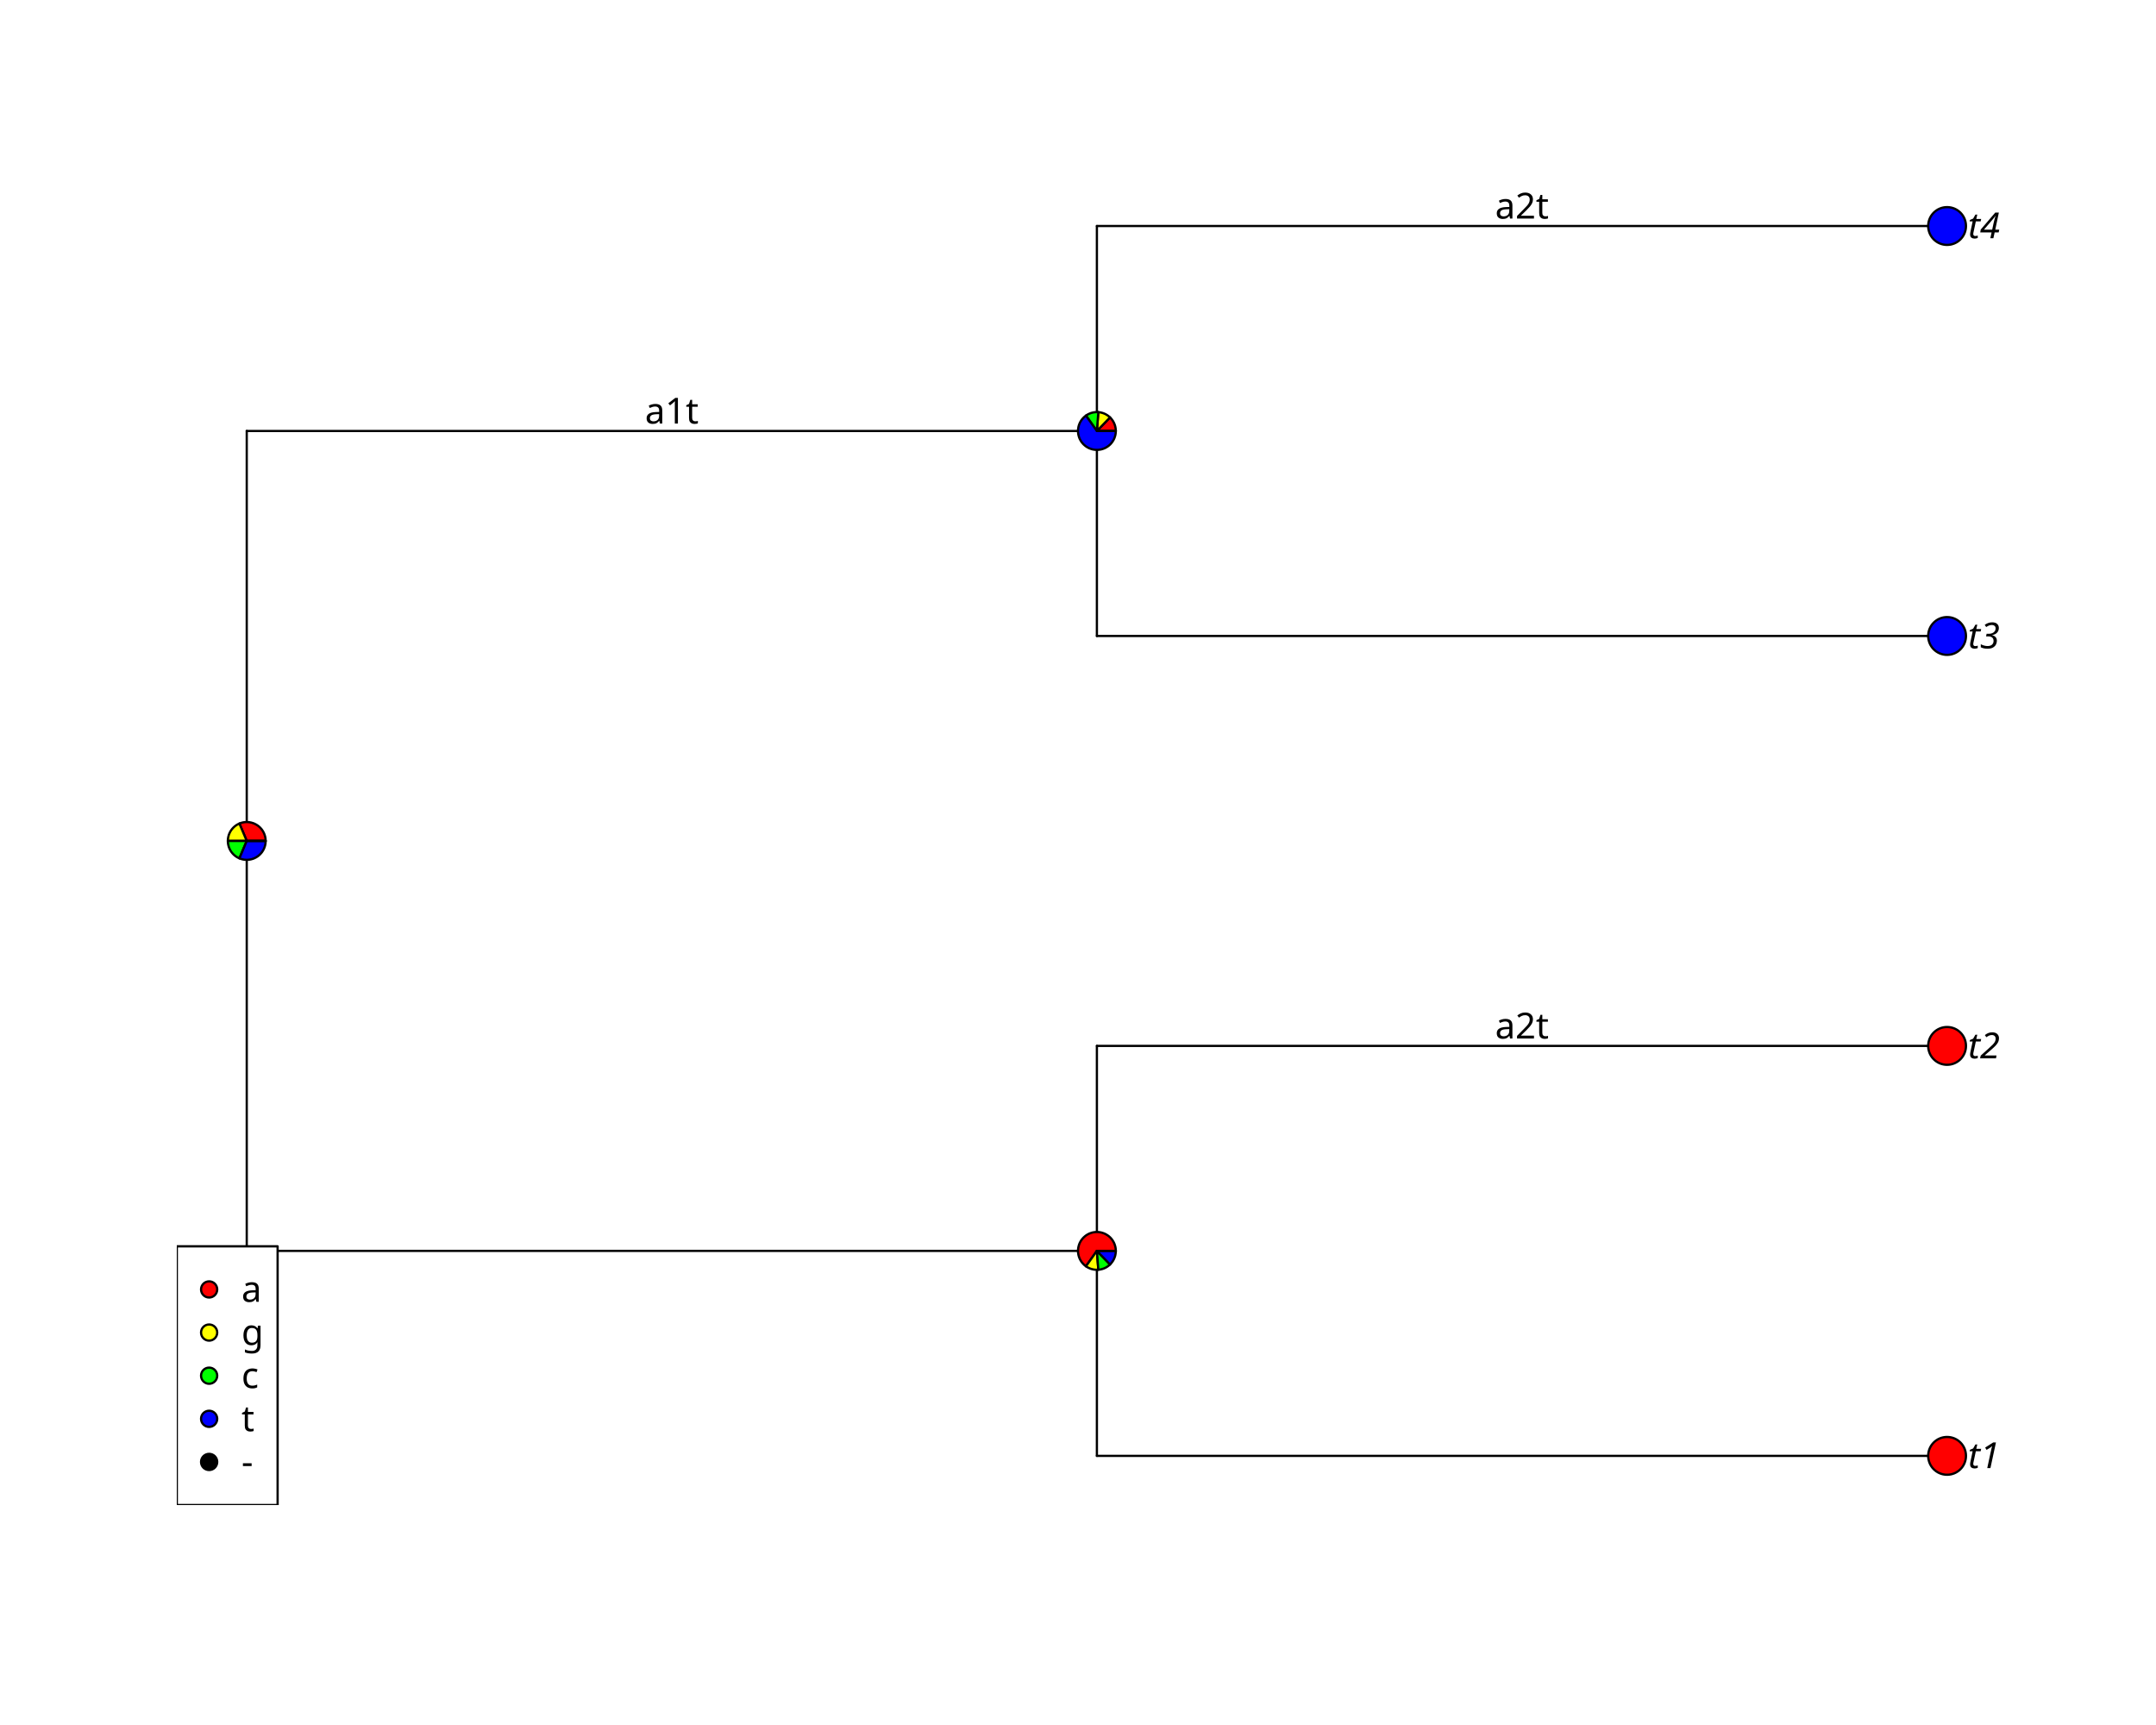
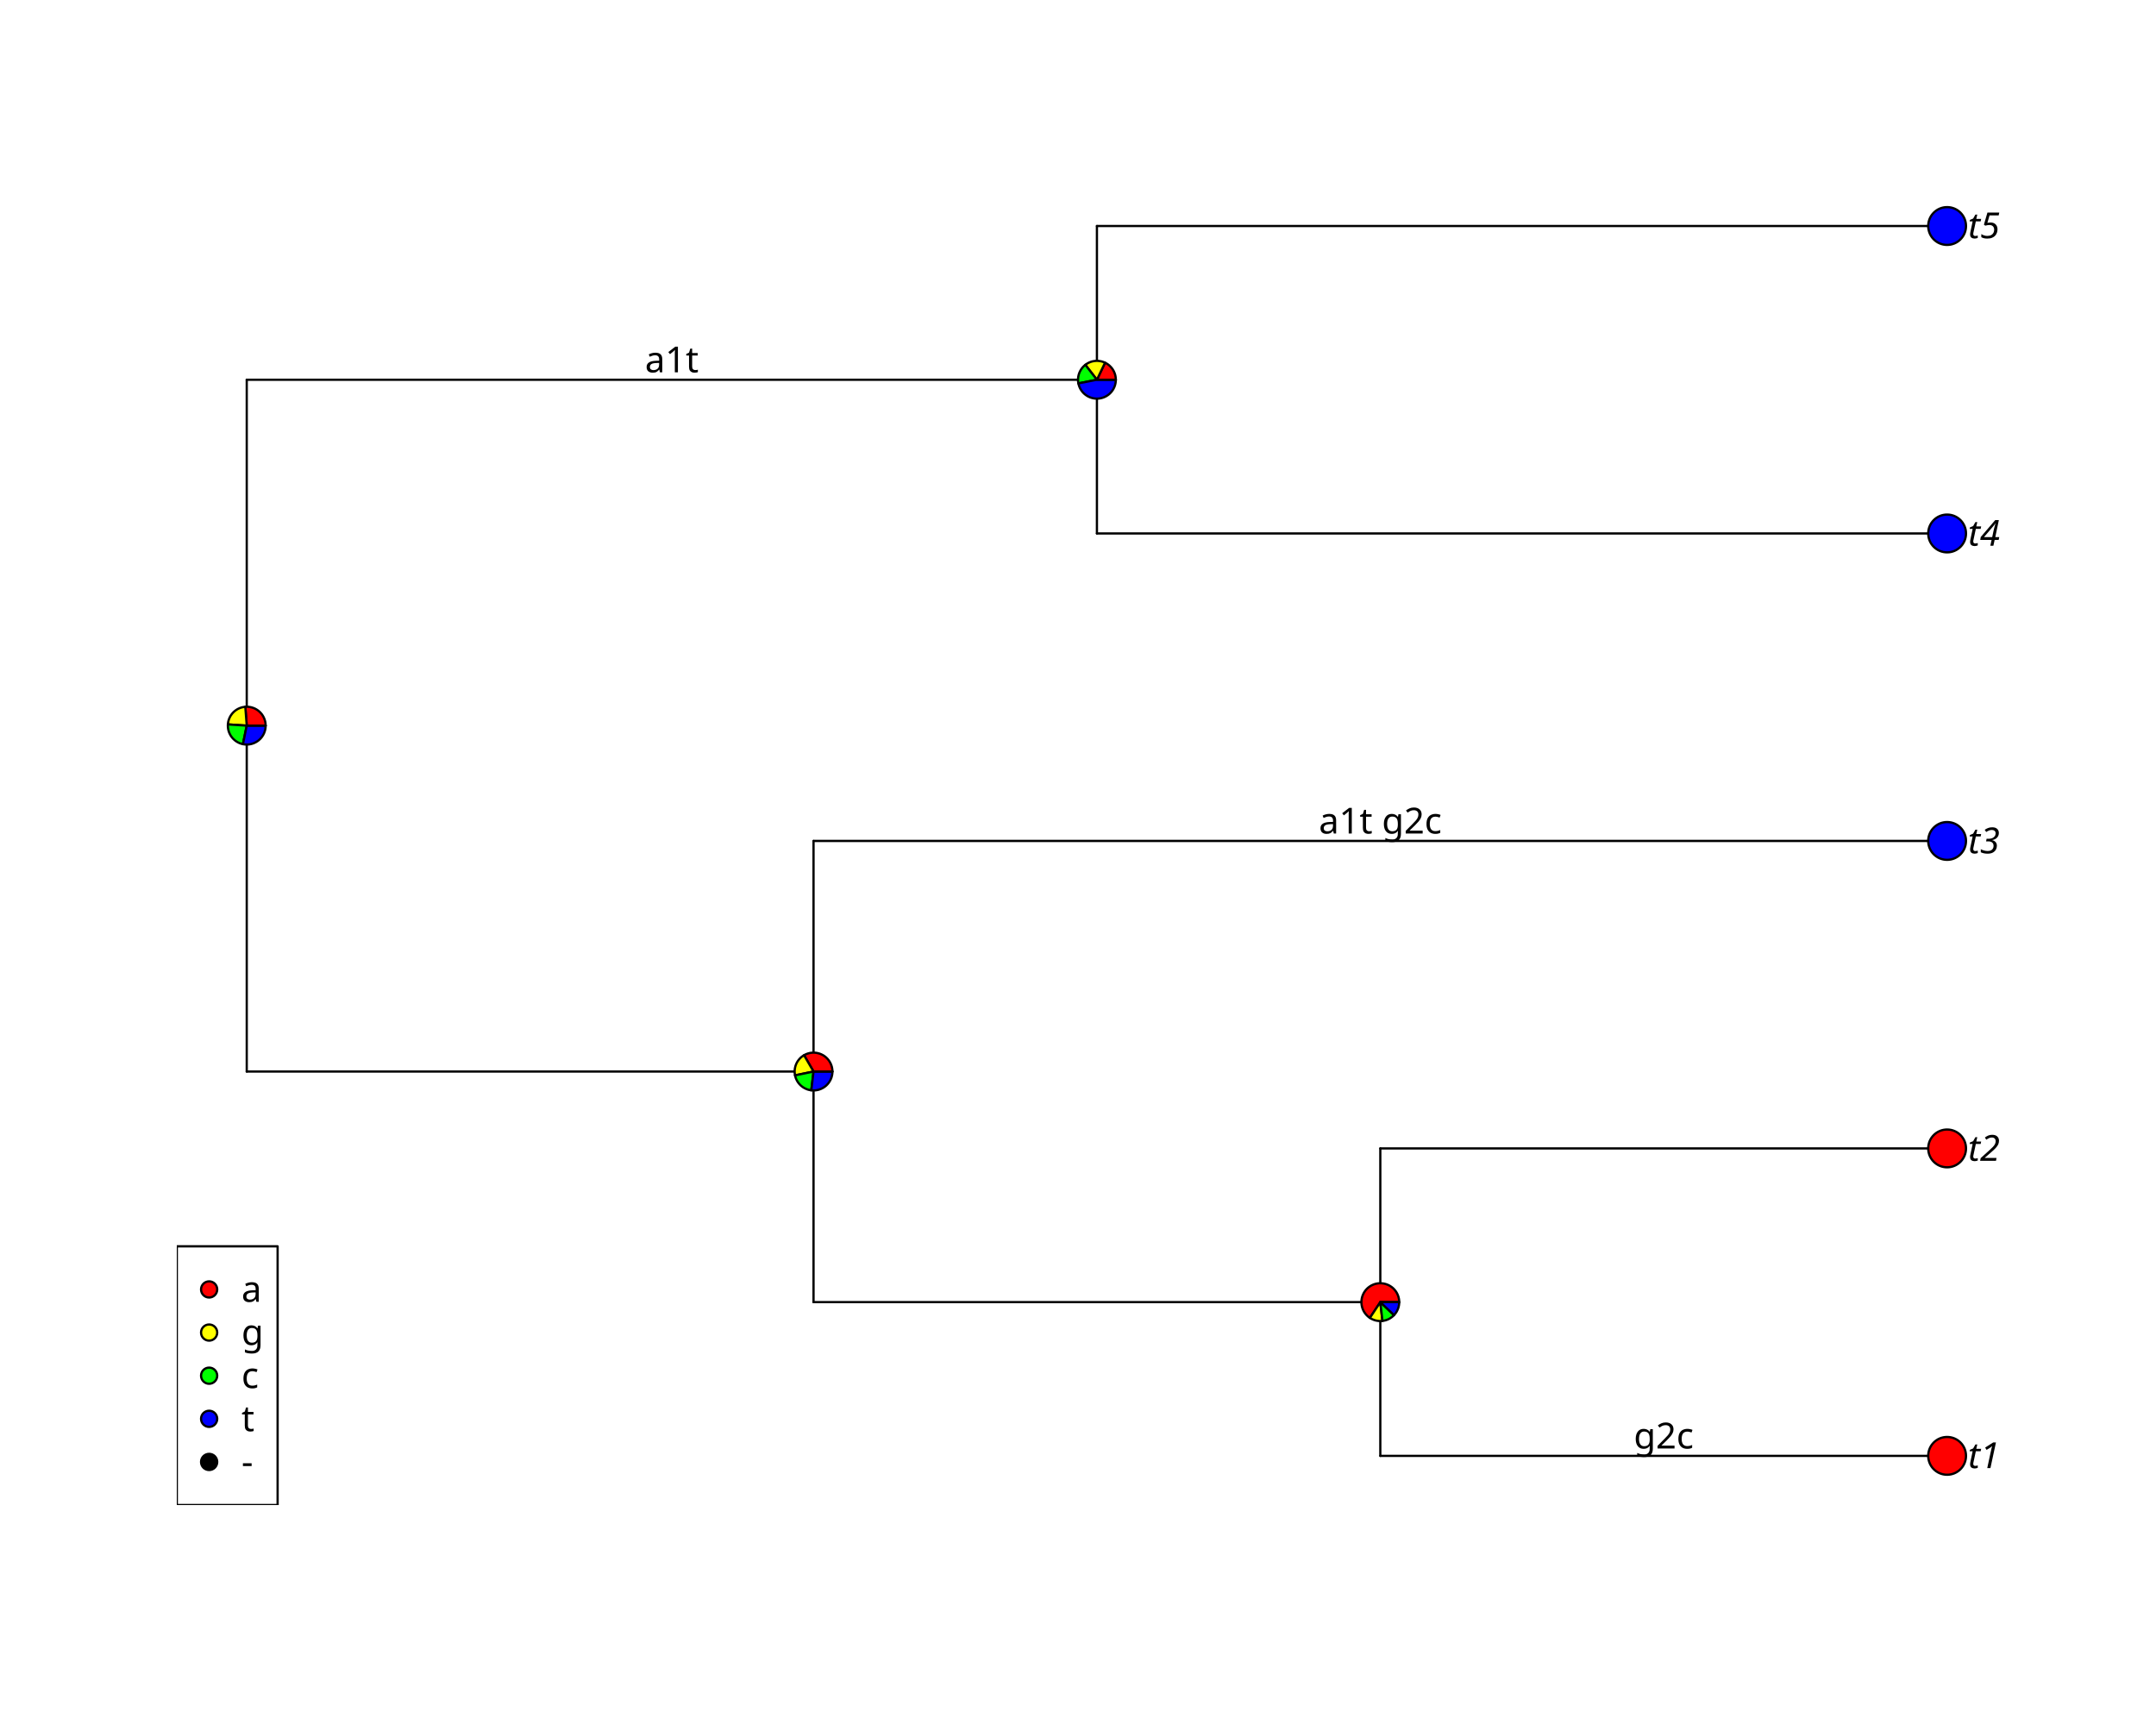
<svg xmlns="http://www.w3.org/2000/svg" class="svglite" data-engine-version="2.0" width="720.00pt" height="576.00pt" viewBox="0 0 720.00 576.00">
  <defs>
    <style type="text/css">
    .svglite line, .svglite polyline, .svglite polygon, .svglite path, .svglite rect, .svglite circle {
      fill: none;
      stroke: #000000;
      stroke-linecap: round;
      stroke-linejoin: round;
      stroke-miterlimit: 10.00;
    }
  </style>
  </defs>
  <rect width="100%" height="100%" style="stroke: none; fill: #FFFFFF;" />
  <defs>
    <clipPath id="cpMC4wMHw3MjAuMDB8MC4wMHw1NzYuMDA=">
      <rect x="0.00" y="0.00" width="720.00" height="576.00" />
    </clipPath>
  </defs>
  <g clip-path="url(#cpMC4wMHw3MjAuMDB8MC4wMHw1NzYuMDA=)">
</g>
  <defs>
    <clipPath id="cpNTkuMDR8Njg5Ljc2fDU5LjA0fDUwMi41Ng==">
      <rect x="59.04" y="59.04" width="630.72" height="443.52" />
    </clipPath>
  </defs>
  <g clip-path="url(#cpNTkuMDR8Njg5Ljc2fDU5LjA0fDUwMi41Ng==)">
-     <line x1="82.40" y1="417.69" x2="366.31" y2="417.69" style="stroke-width: 0.75;" />
-     <line x1="366.31" y1="486.13" x2="650.23" y2="486.13" style="stroke-width: 0.75;" />
-     <line x1="366.31" y1="349.24" x2="650.23" y2="349.24" style="stroke-width: 0.75;" />
-     <line x1="82.40" y1="143.91" x2="366.31" y2="143.91" style="stroke-width: 0.75;" />
-     <line x1="366.31" y1="212.36" x2="650.23" y2="212.36" style="stroke-width: 0.75;" />
-     <line x1="366.31" y1="75.47" x2="650.23" y2="75.47" style="stroke-width: 0.75;" />
-     <line x1="82.40" y1="417.69" x2="82.40" y2="143.91" style="stroke-width: 0.75;" />
-     <line x1="366.31" y1="486.13" x2="366.31" y2="349.24" style="stroke-width: 0.75;" />
-     <line x1="366.31" y1="212.36" x2="366.31" y2="75.47" style="stroke-width: 0.75;" />
+     <line x1="82.40" y1="357.80" x2="271.68" y2="357.80" style="stroke-width: 0.75;" />
+     <line x1="271.68" y1="434.80" x2="460.96" y2="434.80" style="stroke-width: 0.75;" />
+     <line x1="460.96" y1="486.13" x2="650.24" y2="486.13" style="stroke-width: 0.75;" />
+     <line x1="460.96" y1="383.47" x2="650.24" y2="383.47" style="stroke-width: 0.75;" />
+     <line x1="271.68" y1="280.80" x2="650.24" y2="280.80" style="stroke-width: 0.75;" />
+     <line x1="82.40" y1="126.80" x2="366.32" y2="126.80" style="stroke-width: 0.75;" />
+     <line x1="366.32" y1="178.13" x2="650.24" y2="178.13" style="stroke-width: 0.75;" />
+     <line x1="366.32" y1="75.47" x2="650.24" y2="75.47" style="stroke-width: 0.75;" />
+     <line x1="82.40" y1="357.80" x2="82.40" y2="126.80" style="stroke-width: 0.75;" />
+     <line x1="271.68" y1="434.80" x2="271.68" y2="280.80" style="stroke-width: 0.75;" />
+     <line x1="460.96" y1="486.13" x2="460.96" y2="383.47" style="stroke-width: 0.75;" />
+     <line x1="366.32" y1="178.13" x2="366.32" y2="75.47" style="stroke-width: 0.75;" />
    <text x="657.24" y="490.22" style="font-size: 12.00px; font-style: italic; font-family: sans;" textLength="10.01px" lengthAdjust="spacingAndGlyphs">t1</text>
-     <text x="657.24" y="353.39" style="font-size: 12.00px; font-style: italic; font-family: sans;" textLength="10.01px" lengthAdjust="spacingAndGlyphs">t2</text>
-     <text x="657.24" y="216.49" style="font-size: 12.00px; font-style: italic; font-family: sans;" textLength="10.01px" lengthAdjust="spacingAndGlyphs">t3</text>
-     <text x="657.24" y="79.55" style="font-size: 12.00px; font-style: italic; font-family: sans;" textLength="10.01px" lengthAdjust="spacingAndGlyphs">t4</text>
-     <circle cx="650.23" cy="486.13" r="6.31" style="stroke-width: 0.75; fill: #FF0000;" />
-     <circle cx="650.23" cy="349.24" r="6.31" style="stroke-width: 0.75; fill: #FF0000;" />
-     <circle cx="650.23" cy="212.36" r="6.31" style="stroke-width: 0.75; fill: #0000FF;" />
-     <circle cx="650.23" cy="75.47" r="6.31" style="stroke-width: 0.75; fill: #0000FF;" />
-     <polygon points="88.71,280.80 88.70,280.60 88.69,280.39 88.68,280.19 88.65,279.99 88.63,279.79 88.59,279.59 88.55,279.39 88.50,279.19 88.44,278.99 88.38,278.80 88.31,278.61 88.24,278.42 88.16,278.23 88.07,278.05 87.98,277.86 87.88,277.68 87.78,277.51 87.67,277.34 87.56,277.17 87.44,277.00 87.31,276.84 87.18,276.69 87.05,276.54 86.91,276.39 86.76,276.24 86.61,276.11 86.46,275.97 86.30,275.84 86.14,275.72 85.97,275.60 85.80,275.49 85.63,275.38 85.45,275.28 85.27,275.19 85.09,275.10 84.91,275.01 84.72,274.93 84.53,274.86 84.33,274.80 84.14,274.74 83.94,274.68 83.74,274.64 83.54,274.60 83.34,274.56 83.14,274.54 82.94,274.52 82.74,274.50 82.53,274.49 82.33,274.49 82.13,274.50 81.92,274.51 81.72,274.53 81.52,274.55 81.32,274.59 81.12,274.62 80.92,274.67 80.72,274.72 80.53,274.78 80.33,274.84 80.14,274.91 79.95,274.99 82.40,280.80 " style="stroke-width: 0.75; fill: #FF0000;" />
-     <polygon points="79.95,274.99 79.76,275.07 79.58,275.16 79.40,275.25 79.22,275.35 79.04,275.46 78.87,275.57 78.70,275.69 78.54,275.81 78.38,275.94 78.22,276.08 78.07,276.21 77.92,276.36 77.78,276.51 77.64,276.66 77.51,276.82 77.38,276.98 77.26,277.14 77.15,277.31 77.03,277.48 76.93,277.66 76.83,277.84 76.74,278.02 76.65,278.21 76.57,278.40 76.49,278.59 76.42,278.78 76.36,278.98 76.31,279.18 76.26,279.37 76.21,279.58 76.18,279.78 76.15,279.98 76.12,280.18 76.11,280.39 76.10,280.59 76.09,280.80 82.40,280.80 " style="stroke-width: 0.75; fill: #FFFF00;" />
-     <polygon points="76.09,280.80 76.10,281.01 76.11,281.21 76.12,281.42 76.15,281.62 76.18,281.82 76.21,282.02 76.26,282.23 76.31,282.42 76.36,282.62 76.42,282.82 76.49,283.01 76.57,283.20 76.65,283.39 76.74,283.58 76.83,283.76 76.93,283.94 77.03,284.12 77.15,284.29 77.26,284.46 77.38,284.62 77.51,284.78 77.64,284.94 77.78,285.09 77.92,285.24 78.07,285.39 78.22,285.52 78.38,285.66 78.54,285.79 78.70,285.91 78.87,286.03 79.04,286.14 79.22,286.25 79.40,286.35 79.58,286.44 79.76,286.53 79.95,286.61 82.40,280.80 " style="stroke-width: 0.75; fill: #00FF00;" />
-     <polygon points="79.95,286.61 80.14,286.69 80.33,286.76 80.53,286.82 80.72,286.88 80.92,286.93 81.12,286.98 81.32,287.01 81.52,287.05 81.72,287.07 81.92,287.09 82.13,287.10 82.33,287.11 82.53,287.11 82.74,287.10 82.94,287.08 83.14,287.06 83.34,287.04 83.54,287.00 83.74,286.96 83.94,286.92 84.14,286.86 84.33,286.80 84.53,286.74 84.72,286.67 84.91,286.59 85.09,286.50 85.27,286.41 85.45,286.32 85.63,286.22 85.80,286.11 85.97,286.00 86.14,285.88 86.30,285.76 86.46,285.63 86.61,285.49 86.76,285.36 86.91,285.21 87.05,285.06 87.18,284.91 87.31,284.76 87.44,284.60 87.56,284.43 87.67,284.26 87.78,284.09 87.88,283.92 87.98,283.74 88.07,283.55 88.16,283.37 88.24,283.18 88.31,282.99 88.38,282.80 88.44,282.61 88.50,282.41 88.55,282.21 88.59,282.01 88.63,281.81 88.65,281.61 88.68,281.41 88.69,281.21 88.70,281.00 88.71,280.80 82.40,280.80 " style="stroke-width: 0.75; fill: #0000FF;" />
-     <polygon points="88.71,280.80 88.71,280.80 82.40,280.80 " style="stroke-width: 0.75; fill: #000000;" />
-     <polygon points="372.62,417.69 372.62,417.49 372.61,417.29 372.59,417.09 372.57,416.89 372.54,416.69 372.51,416.49 372.46,416.30 372.42,416.10 372.36,415.91 372.30,415.72 372.24,415.53 372.17,415.34 372.09,415.16 372.01,414.98 371.92,414.80 371.82,414.62 371.72,414.45 371.62,414.28 371.51,414.11 371.39,413.95 371.27,413.79 371.14,413.63 371.01,413.48 370.88,413.33 370.74,413.19 370.59,413.05 370.44,412.92 370.29,412.79 370.13,412.67 369.97,412.55 369.80,412.44 369.64,412.33 369.46,412.23 369.29,412.13 369.11,412.04 368.93,411.95 368.75,411.87 368.56,411.80 368.37,411.73 368.18,411.67 367.99,411.61 367.80,411.56 367.60,411.51 367.40,411.48 367.21,411.45 367.01,411.42 366.81,411.40 366.61,411.39 366.41,411.38 366.21,411.38 366.01,411.39 365.81,411.40 365.61,411.42 365.41,411.45 365.21,411.48 365.02,411.52 364.82,411.56 364.63,411.61 364.44,411.67 364.25,411.73 364.06,411.80 363.87,411.87 363.69,411.95 363.51,412.04 363.33,412.13 363.15,412.23 362.98,412.33 362.81,412.44 362.65,412.55 362.49,412.67 362.33,412.80 362.18,412.93 362.03,413.06 361.88,413.20 361.74,413.34 361.61,413.49 361.48,413.64 361.35,413.80 361.23,413.95 361.11,414.12 361.00,414.28 360.90,414.45 360.80,414.63 360.70,414.81 360.61,414.98 360.53,415.17 360.45,415.35 360.38,415.54 360.32,415.73 360.26,415.92 360.21,416.11 360.16,416.31 360.12,416.50 360.08,416.70 360.06,416.90 360.03,417.10 360.02,417.30 360.01,417.50 360.01,417.70 360.01,417.90 360.02,418.10 360.03,418.30 360.06,418.50 360.09,418.69 360.12,418.89 360.16,419.09 360.21,419.28 360.26,419.47 360.32,419.67 360.39,419.85 360.46,420.04 360.54,420.23 360.62,420.41 360.71,420.59 360.81,420.76 360.91,420.94 361.01,421.11 361.12,421.27 361.24,421.44 361.36,421.60 361.49,421.75 361.62,421.90 361.76,422.05 361.90,422.19 362.04,422.33 362.19,422.46 362.34,422.59 362.50,422.71 362.66,422.83 366.31,417.69 " style="stroke-width: 0.75; fill: #FF0000;" />
-     <polygon points="362.66,422.83 362.83,422.95 363.01,423.06 363.19,423.17 363.37,423.27 363.56,423.36 363.75,423.45 363.94,423.53 364.13,423.61 364.33,423.68 364.53,423.74 364.73,423.79 364.93,423.84 365.13,423.88 365.34,423.92 365.54,423.95 365.75,423.97 365.96,423.99 366.16,423.99 366.37,424.00 366.58,423.99 366.79,423.98 366.31,417.69 " style="stroke-width: 0.75; fill: #FFFF00;" />
-     <polygon points="366.79,423.98 367.00,423.96 367.20,423.93 367.41,423.90 367.61,423.86 367.81,423.81 368.02,423.76 368.21,423.70 368.41,423.64 368.61,423.56 368.80,423.49 368.99,423.40 369.18,423.31 369.36,423.21 369.54,423.11 369.72,423.00 369.89,422.88 370.06,422.76 370.22,422.64 370.39,422.50 370.54,422.37 370.69,422.23 366.31,417.69 " style="stroke-width: 0.75; fill: #00FF00;" />
-     <polygon points="370.69,422.23 370.84,422.08 370.99,421.92 371.13,421.76 371.26,421.60 371.39,421.43 371.51,421.26 371.63,421.09 371.74,420.91 371.84,420.72 371.94,420.54 372.03,420.35 372.12,420.15 372.20,419.96 372.27,419.76 372.34,419.56 372.40,419.36 372.45,419.15 372.49,418.95 372.53,418.74 372.56,418.53 372.59,418.32 372.61,418.11 372.62,417.90 372.62,417.69 366.31,417.69 " style="stroke-width: 0.75; fill: #0000FF;" />
-     <polygon points="372.62,417.69 372.62,417.69 366.31,417.69 " style="stroke-width: 0.75; fill: #000000;" />
-     <polygon points="372.62,143.91 372.62,143.70 372.61,143.49 372.59,143.28 372.56,143.07 372.53,142.86 372.49,142.65 372.45,142.45 372.40,142.24 372.34,142.04 372.27,141.84 372.20,141.64 372.12,141.45 372.03,141.25 371.94,141.06 371.84,140.88 371.74,140.69 371.63,140.51 371.51,140.34 371.39,140.17 371.26,140.00 371.13,139.84 370.99,139.68 370.84,139.52 370.69,139.37 366.31,143.91 " style="stroke-width: 0.75; fill: #FF0000;" />
-     <polygon points="370.69,139.37 370.54,139.23 370.39,139.10 370.22,138.96 370.06,138.84 369.89,138.72 369.72,138.60 369.54,138.49 369.36,138.39 369.18,138.29 368.99,138.20 368.80,138.11 368.61,138.04 368.41,137.96 368.21,137.90 368.02,137.84 367.81,137.79 367.61,137.74 367.41,137.70 367.20,137.67 367.00,137.64 366.79,137.62 366.31,143.91 " style="stroke-width: 0.75; fill: #FFFF00;" />
-     <polygon points="366.79,137.62 366.58,137.61 366.37,137.60 366.16,137.61 365.96,137.61 365.75,137.63 365.54,137.65 365.34,137.68 365.13,137.72 364.93,137.76 364.73,137.81 364.53,137.86 364.33,137.92 364.13,137.99 363.94,138.07 363.75,138.15 363.56,138.24 363.37,138.33 363.19,138.43 363.01,138.54 362.83,138.65 362.66,138.77 366.31,143.91 " style="stroke-width: 0.75; fill: #00FF00;" />
-     <polygon points="362.66,138.77 362.50,138.89 362.34,139.01 362.19,139.14 362.04,139.27 361.90,139.41 361.76,139.55 361.62,139.70 361.49,139.85 361.36,140.00 361.24,140.16 361.12,140.33 361.01,140.49 360.91,140.66 360.81,140.84 360.71,141.01 360.62,141.19 360.54,141.37 360.46,141.56 360.39,141.75 360.32,141.93 360.26,142.13 360.21,142.32 360.16,142.51 360.12,142.71 360.09,142.91 360.06,143.10 360.03,143.30 360.02,143.50 360.01,143.70 360.01,143.90 360.01,144.10 360.02,144.30 360.03,144.50 360.06,144.70 360.08,144.90 360.12,145.10 360.16,145.29 360.21,145.49 360.26,145.68 360.32,145.87 360.38,146.06 360.45,146.25 360.53,146.43 360.61,146.62 360.70,146.79 360.80,146.97 360.90,147.15 361.00,147.32 361.11,147.48 361.23,147.65 361.35,147.80 361.48,147.96 361.61,148.11 361.74,148.26 361.88,148.40 362.03,148.54 362.18,148.67 362.33,148.80 362.49,148.93 362.65,149.05 362.81,149.16 362.98,149.27 363.15,149.37 363.33,149.47 363.51,149.56 363.69,149.65 363.87,149.73 364.06,149.80 364.25,149.87 364.44,149.93 364.63,149.99 364.82,150.04 365.02,150.08 365.21,150.12 365.41,150.15 365.61,150.18 365.81,150.20 366.01,150.21 366.21,150.22 366.41,150.22 366.61,150.21 366.81,150.20 367.01,150.18 367.21,150.15 367.40,150.12 367.60,150.09 367.80,150.04 367.99,149.99 368.18,149.93 368.37,149.87 368.56,149.80 368.75,149.73 368.93,149.65 369.11,149.56 369.29,149.47 369.46,149.37 369.64,149.27 369.80,149.16 369.97,149.05 370.13,148.93 370.29,148.81 370.44,148.68 370.59,148.55 370.74,148.41 370.88,148.27 371.01,148.12 371.14,147.97 371.27,147.81 371.39,147.65 371.51,147.49 371.62,147.32 371.72,147.15 371.82,146.98 371.92,146.80 372.01,146.62 372.09,146.44 372.17,146.26 372.24,146.07 372.30,145.88 372.36,145.69 372.42,145.50 372.46,145.30 372.51,145.11 372.54,144.91 372.57,144.71 372.59,144.51 372.61,144.31 372.62,144.11 372.62,143.91 366.31,143.91 " style="stroke-width: 0.75; fill: #0000FF;" />
-     <polygon points="372.62,143.91 372.62,143.91 366.31,143.91 " style="stroke-width: 0.75; fill: #000000;" />
+     <text x="657.24" y="387.61" style="font-size: 12.00px; font-style: italic; font-family: sans;" textLength="10.01px" lengthAdjust="spacingAndGlyphs">t2</text>
+     <text x="657.24" y="284.93" style="font-size: 12.00px; font-style: italic; font-family: sans;" textLength="10.01px" lengthAdjust="spacingAndGlyphs">t3</text>
+     <text x="657.24" y="182.22" style="font-size: 12.00px; font-style: italic; font-family: sans;" textLength="10.01px" lengthAdjust="spacingAndGlyphs">t4</text>
+     <text x="657.24" y="79.54" style="font-size: 12.00px; font-style: italic; font-family: sans;" textLength="10.01px" lengthAdjust="spacingAndGlyphs">t5</text>
+     <circle cx="650.24" cy="486.13" r="6.31" style="stroke-width: 0.75; fill: #FF0000;" />
+     <circle cx="650.24" cy="383.47" r="6.31" style="stroke-width: 0.75; fill: #FF0000;" />
+     <circle cx="650.24" cy="280.80" r="6.31" style="stroke-width: 0.75; fill: #0000FF;" />
+     <circle cx="650.24" cy="178.13" r="6.31" style="stroke-width: 0.75; fill: #0000FF;" />
+     <circle cx="650.24" cy="75.47" r="6.31" style="stroke-width: 0.75; fill: #0000FF;" />
+     <polygon points="88.71,242.30 88.70,242.10 88.69,241.89 88.68,241.69 88.65,241.49 88.63,241.29 88.59,241.09 88.55,240.89 88.50,240.69 88.44,240.49 88.38,240.30 88.31,240.11 88.24,239.92 88.16,239.73 88.07,239.54 87.98,239.36 87.88,239.18 87.78,239.01 87.67,238.84 87.56,238.67 87.44,238.50 87.31,238.34 87.18,238.19 87.05,238.03 86.91,237.89 86.76,237.74 86.61,237.60 86.46,237.47 86.30,237.34 86.14,237.22 85.97,237.10 85.80,236.99 85.63,236.88 85.45,236.78 85.27,236.68 85.09,236.59 84.90,236.51 84.71,236.43 84.52,236.36 84.33,236.30 84.14,236.24 83.94,236.18 83.74,236.14 83.54,236.10 83.34,236.06 83.14,236.04 82.94,236.02 82.73,236.00 82.53,235.99 82.33,235.99 82.12,236.00 81.92,236.01 82.40,242.30 " style="stroke-width: 0.75; fill: #FF0000;" />
+     <polygon points="81.92,236.01 81.71,236.03 81.51,236.06 81.31,236.09 81.11,236.13 80.91,236.17 80.71,236.22 80.51,236.28 80.32,236.35 80.13,236.42 79.94,236.49 79.75,236.58 79.56,236.67 79.38,236.76 79.20,236.86 79.03,236.97 78.86,237.08 78.69,237.20 78.53,237.32 78.37,237.45 78.21,237.59 78.06,237.72 77.91,237.87 77.77,238.02 77.63,238.17 77.50,238.33 77.38,238.49 77.26,238.65 77.14,238.82 77.03,238.99 76.92,239.17 76.83,239.35 76.73,239.53 76.65,239.72 76.56,239.91 76.49,240.10 76.42,240.29 76.36,240.49 76.30,240.68 76.25,240.88 76.21,241.08 76.18,241.28 76.15,241.49 76.12,241.69 76.11,241.89 82.40,242.30 " style="stroke-width: 0.75; fill: #FFFF00;" />
+     <polygon points="76.11,241.89 76.10,242.10 76.09,242.30 76.10,242.51 76.11,242.71 76.12,242.92 76.15,243.12 76.18,243.32 76.21,243.53 76.26,243.73 76.31,243.93 76.36,244.12 76.42,244.32 76.49,244.51 76.57,244.70 76.65,244.89 76.74,245.08 76.83,245.26 76.93,245.44 77.03,245.61 77.14,245.79 77.26,245.96 77.38,246.12 77.51,246.28 77.64,246.44 77.78,246.59 77.92,246.74 78.07,246.88 78.22,247.02 78.37,247.15 78.53,247.28 78.70,247.41 78.86,247.52 79.04,247.64 79.21,247.74 79.39,247.84 79.57,247.94 79.76,248.03 79.94,248.11 80.13,248.19 80.33,248.26 80.52,248.32 80.72,248.38 80.92,248.43 81.12,248.48 82.40,242.30 " style="stroke-width: 0.75; fill: #00FF00;" />
+     <polygon points="81.12,248.48 81.32,248.51 81.52,248.55 81.72,248.57 81.92,248.59 82.12,248.60 82.33,248.61 82.53,248.61 82.74,248.60 82.94,248.58 83.14,248.56 83.34,248.54 83.54,248.50 83.74,248.46 83.94,248.42 84.14,248.36 84.33,248.30 84.53,248.24 84.72,248.17 84.90,248.09 85.09,248.00 85.27,247.91 85.45,247.82 85.63,247.72 85.80,247.61 85.97,247.50 86.14,247.38 86.30,247.26 86.46,247.13 86.61,246.99 86.76,246.86 86.91,246.71 87.05,246.57 87.18,246.41 87.31,246.26 87.44,246.10 87.56,245.93 87.67,245.76 87.78,245.59 87.88,245.42 87.98,245.24 88.07,245.05 88.16,244.87 88.24,244.68 88.31,244.49 88.38,244.30 88.44,244.11 88.50,243.91 88.55,243.71 88.59,243.51 88.63,243.31 88.65,243.11 88.68,242.91 88.69,242.71 88.70,242.50 88.71,242.30 82.40,242.30 " style="stroke-width: 0.75; fill: #0000FF;" />
+     <polygon points="88.71,242.30 88.71,242.30 82.40,242.30 " style="stroke-width: 0.75; fill: #000000;" />
+     <polygon points="277.99,357.80 277.98,357.60 277.97,357.39 277.96,357.19 277.93,356.99 277.90,356.79 277.87,356.59 277.83,356.39 277.78,356.19 277.72,355.99 277.66,355.80 277.59,355.61 277.52,355.42 277.44,355.23 277.35,355.05 277.26,354.87 277.16,354.69 277.06,354.51 276.95,354.34 276.84,354.17 276.72,354.01 276.59,353.85 276.46,353.69 276.33,353.54 276.19,353.39 276.04,353.25 275.89,353.11 275.74,352.97 275.58,352.85 275.42,352.72 275.26,352.60 275.09,352.49 274.91,352.38 274.74,352.28 274.56,352.19 274.37,352.10 274.19,352.01 274.00,351.94 273.81,351.86 273.62,351.80 273.42,351.74 273.23,351.69 273.03,351.64 272.83,351.60 272.63,351.56 272.43,351.54 272.22,351.52 272.02,351.50 271.82,351.49 271.61,351.49 271.41,351.50 271.21,351.51 271.01,351.53 270.80,351.55 270.60,351.59 270.40,351.62 270.20,351.67 270.01,351.72 269.81,351.78 269.62,351.84 269.43,351.91 269.24,351.98 269.05,352.07 268.87,352.15 268.69,352.25 268.51,352.35 271.68,357.80 " style="stroke-width: 0.75; fill: #FF0000;" />
+     <polygon points="268.51,352.35 268.33,352.45 268.16,352.57 267.99,352.69 267.82,352.81 267.66,352.94 267.50,353.07 267.35,353.21 267.20,353.36 267.06,353.51 266.92,353.66 266.79,353.82 266.66,353.98 266.54,354.15 266.42,354.32 266.31,354.49 266.20,354.67 266.10,354.85 266.01,355.04 265.92,355.23 265.84,355.42 265.76,355.61 265.70,355.81 265.63,356.00 265.58,356.20 265.53,356.40 265.49,356.61 265.45,356.81 265.42,357.02 265.40,357.22 265.38,357.43 265.37,357.64 265.37,357.84 265.38,358.05 265.39,358.26 265.41,358.46 265.43,358.67 265.46,358.87 265.50,359.08 271.68,357.80 " style="stroke-width: 0.75; fill: #FFFF00;" />
+     <polygon points="265.50,359.08 265.55,359.28 265.60,359.48 265.66,359.68 265.72,359.88 265.79,360.07 265.87,360.26 265.96,360.45 266.05,360.64 266.14,360.82 266.25,361.00 266.35,361.18 266.47,361.35 266.59,361.52 266.71,361.69 266.84,361.85 266.98,362.00 267.12,362.16 267.26,362.30 267.41,362.45 267.57,362.58 267.73,362.72 267.89,362.84 268.06,362.97 268.23,363.08 268.41,363.19 268.59,363.30 268.77,363.39 268.95,363.49 269.14,363.57 269.33,363.65 269.53,363.73 269.72,363.80 269.92,363.86 270.12,363.91 270.32,363.96 270.52,364.00 270.73,364.04 270.93,364.06 271.68,357.80 " style="stroke-width: 0.75; fill: #00FF00;" />
+     <polygon points="270.93,364.06 271.14,364.08 271.34,364.10 271.55,364.11 271.75,364.11 271.96,364.10 272.16,364.09 272.36,364.07 272.57,364.04 272.77,364.01 272.97,363.97 273.17,363.93 273.37,363.88 273.57,363.82 273.76,363.75 273.95,363.68 274.14,363.61 274.33,363.52 274.51,363.43 274.70,363.34 274.87,363.24 275.05,363.13 275.22,363.02 275.39,362.90 275.55,362.78 275.71,362.65 275.87,362.52 276.02,362.38 276.16,362.23 276.31,362.09 276.44,361.93 276.57,361.78 276.70,361.62 276.82,361.45 276.94,361.28 277.05,361.11 277.15,360.93 277.25,360.75 277.35,360.57 277.43,360.39 277.51,360.20 277.59,360.01 277.66,359.81 277.72,359.62 277.77,359.42 277.82,359.22 277.87,359.02 277.90,358.82 277.93,358.62 277.96,358.41 277.97,358.21 277.98,358.00 277.99,357.80 271.68,357.80 " style="stroke-width: 0.75; fill: #0000FF;" />
+     <polygon points="277.99,357.80 277.99,357.80 271.68,357.80 " style="stroke-width: 0.75; fill: #000000;" />
+     <polygon points="467.27,434.80 467.26,434.60 467.25,434.40 467.24,434.20 467.21,434.00 467.19,433.80 467.15,433.61 467.11,433.41 467.06,433.21 467.01,433.02 466.95,432.83 466.88,432.64 466.81,432.45 466.74,432.27 466.65,432.09 466.56,431.91 466.47,431.73 466.37,431.56 466.26,431.39 466.15,431.22 466.04,431.06 465.91,430.90 465.79,430.74 465.66,430.59 465.52,430.45 465.38,430.30 465.24,430.16 465.09,430.03 464.93,429.90 464.78,429.78 464.61,429.66 464.45,429.55 464.28,429.44 464.11,429.34 463.93,429.24 463.76,429.15 463.57,429.06 463.39,428.98 463.20,428.91 463.02,428.84 462.83,428.78 462.63,428.72 462.44,428.67 462.24,428.63 462.05,428.59 461.85,428.56 461.65,428.53 461.45,428.51 461.25,428.50 461.05,428.49 460.85,428.49 460.65,428.50 460.45,428.51 460.25,428.53 460.05,428.56 459.86,428.59 459.66,428.63 459.46,428.67 459.27,428.72 459.08,428.78 458.89,428.84 458.70,428.91 458.51,428.99 458.33,429.07 458.15,429.15 457.97,429.24 457.80,429.34 457.63,429.45 457.46,429.55 457.29,429.67 457.13,429.79 456.97,429.91 456.82,430.04 456.67,430.17 456.53,430.31 456.39,430.45 456.25,430.60 456.12,430.75 455.99,430.91 455.87,431.07 455.76,431.23 455.65,431.40 455.54,431.57 455.44,431.74 455.35,431.92 455.26,432.10 455.18,432.28 455.10,432.47 455.03,432.65 454.96,432.84 454.90,433.03 454.85,433.23 454.80,433.42 454.76,433.62 454.73,433.82 454.70,434.01 454.68,434.21 454.66,434.41 454.65,434.61 454.65,434.81 454.65,435.01 454.66,435.21 454.68,435.41 454.70,435.61 454.73,435.81 454.77,436.01 454.81,436.20 454.86,436.40 454.91,436.59 454.97,436.78 455.04,436.97 455.11,437.16 455.19,437.34 455.27,437.52 455.36,437.70 455.45,437.88 455.55,438.05 455.66,438.22 455.77,438.39 455.89,438.55 456.01,438.71 456.14,438.87 456.27,439.02 456.40,439.16 456.55,439.31 456.69,439.44 456.84,439.58 456.99,439.71 457.15,439.83 457.31,439.95 457.48,440.06 460.96,434.80 " style="stroke-width: 0.75; fill: #FF0000;" />
+     <polygon points="457.48,440.06 457.66,440.17 457.84,440.28 458.02,440.38 458.21,440.48 458.40,440.56 458.59,440.65 458.79,440.72 458.98,440.79 459.18,440.85 459.39,440.91 459.59,440.96 459.80,441.00 460.00,441.03 460.21,441.06 460.42,441.08 460.63,441.10 460.84,441.11 461.05,441.11 461.26,441.10 461.47,441.09 461.67,441.07 460.96,434.80 " style="stroke-width: 0.75; fill: #FFFF00;" />
+     <polygon points="461.67,441.07 461.88,441.04 462.09,441.01 462.29,440.96 462.50,440.92 462.70,440.86 462.90,440.80 463.10,440.73 463.30,440.66 463.49,440.58 463.68,440.49 463.87,440.40 464.05,440.30 464.23,440.19 464.41,440.08 464.58,439.96 464.75,439.84 464.92,439.71 465.08,439.57 465.24,439.44 465.39,439.29 465.53,439.14 460.96,434.80 " style="stroke-width: 0.75; fill: #00FF00;" />
+     <polygon points="465.53,439.14 465.67,438.99 465.81,438.83 465.94,438.67 466.07,438.50 466.19,438.33 466.30,438.16 466.41,437.98 466.51,437.80 466.60,437.61 466.69,437.42 466.78,437.23 466.85,437.04 466.93,436.84 466.99,436.65 467.05,436.45 467.10,436.24 467.14,436.04 467.18,435.84 467.21,435.63 467.23,435.42 467.25,435.22 467.26,435.01 467.27,434.80 460.96,434.80 " style="stroke-width: 0.75; fill: #0000FF;" />
+     <polygon points="467.27,434.80 467.27,434.80 460.96,434.80 " style="stroke-width: 0.75; fill: #000000;" />
+     <polygon points="372.63,126.80 372.62,126.59 372.61,126.38 372.59,126.17 372.57,125.97 372.54,125.76 372.50,125.55 372.46,125.35 372.41,125.15 372.35,124.95 372.28,124.75 372.21,124.55 372.13,124.36 372.05,124.17 371.96,123.98 371.86,123.79 371.76,123.61 371.65,123.43 371.54,123.26 371.42,123.09 371.29,122.92 371.16,122.76 371.02,122.60 370.88,122.45 370.73,122.30 370.58,122.15 370.43,122.01 370.27,121.88 370.10,121.75 369.93,121.63 369.76,121.51 369.58,121.40 369.40,121.30 369.22,121.20 369.03,121.10 366.32,126.80 " style="stroke-width: 0.75; fill: #FF0000;" />
+     <polygon points="369.03,121.10 368.84,121.02 368.65,120.94 368.46,120.87 368.27,120.80 368.07,120.74 367.87,120.69 367.67,120.64 367.47,120.60 367.27,120.57 367.07,120.54 366.87,120.52 366.66,120.50 366.46,120.49 366.25,120.49 366.05,120.50 365.84,120.51 365.64,120.53 365.43,120.56 365.23,120.59 365.03,120.63 364.83,120.67 364.63,120.72 364.44,120.78 364.24,120.84 364.05,120.92 363.86,120.99 363.67,121.08 363.49,121.16 363.30,121.26 363.13,121.36 362.95,121.47 362.78,121.58 362.61,121.70 362.45,121.82 366.32,126.80 " style="stroke-width: 0.75; fill: #FFFF00;" />
+     <polygon points="362.45,121.82 362.29,121.95 362.13,122.08 361.98,122.22 361.84,122.36 361.69,122.51 361.56,122.66 361.42,122.82 361.30,122.98 361.18,123.15 361.06,123.32 360.95,123.49 360.85,123.67 360.75,123.85 360.65,124.03 360.57,124.21 360.49,124.40 360.41,124.59 360.34,124.79 360.28,124.98 360.22,125.18 360.17,125.38 360.13,125.58 360.09,125.78 360.06,125.98 360.04,126.19 360.03,126.39 360.02,126.59 360.01,126.80 360.01,127.00 360.02,127.21 360.04,127.41 360.06,127.62 360.09,127.82 360.13,128.02 366.32,126.80 " style="stroke-width: 0.75; fill: #00FF00;" />
+     <polygon points="360.13,128.02 360.17,128.22 360.22,128.41 360.28,128.61 360.34,128.80 360.40,128.99 360.48,129.18 360.56,129.37 360.64,129.55 360.73,129.73 360.83,129.91 360.93,130.08 361.04,130.25 361.15,130.42 361.27,130.58 361.40,130.74 361.52,130.90 361.66,131.05 361.80,131.20 361.94,131.34 362.09,131.48 362.24,131.61 362.40,131.74 362.56,131.86 362.72,131.98 362.89,132.09 363.06,132.20 363.23,132.30 363.41,132.40 363.59,132.49 363.78,132.57 363.96,132.65 364.15,132.72 364.34,132.79 364.53,132.85 364.73,132.90 364.92,132.95 365.12,132.99 365.32,133.03 365.52,133.06 365.72,133.08 365.92,133.09 366.13,133.10 366.33,133.11 366.53,133.10 366.73,133.09 366.93,133.08 367.13,133.05 367.33,133.03 367.53,132.99 367.73,132.95 367.93,132.90 368.12,132.84 368.31,132.78 368.50,132.72 368.69,132.64 368.88,132.56 369.06,132.48 369.24,132.39 369.42,132.29 369.59,132.19 369.76,132.08 369.93,131.97 370.10,131.85 370.26,131.73 370.41,131.60 370.56,131.47 370.71,131.33 370.85,131.18 370.99,131.04 371.12,130.89 371.25,130.73 371.38,130.57 371.49,130.41 371.61,130.24 371.71,130.07 371.82,129.89 371.91,129.72 372.00,129.53 372.09,129.35 372.17,129.16 372.24,128.98 372.31,128.79 372.37,128.59 372.42,128.40 372.47,128.20 372.51,128.00 372.55,127.81 372.57,127.61 372.60,127.41 372.61,127.20 372.62,127.00 372.63,126.80 366.32,126.80 " style="stroke-width: 0.75; fill: #0000FF;" />
+     <polygon points="372.63,126.80 372.63,126.80 366.32,126.80 " style="stroke-width: 0.75; fill: #000000;" />
    <rect x="59.04" y="416.16" width="33.67" height="86.40" style="stroke-width: 0.75; fill: #FFFFFF;" />
    <circle cx="69.84" cy="430.56" r="2.70" style="stroke-width: 0.75; fill: #FF0000;" />
    <circle cx="69.84" cy="444.96" r="2.70" style="stroke-width: 0.75; fill: #FFFF00;" />
    <circle cx="69.84" cy="459.36" r="2.70" style="stroke-width: 0.75; fill: #00FF00;" />
    <circle cx="69.84" cy="473.76" r="2.70" style="stroke-width: 0.75; fill: #0000FF;" />
    <circle cx="69.84" cy="488.16" r="2.70" style="stroke-width: 0.75; fill: #000000;" />
    <text x="80.64" y="434.69" style="font-size: 12.00px; font-family: sans;" textLength="6.67px" lengthAdjust="spacingAndGlyphs">a</text>
    <text x="80.64" y="449.09" style="font-size: 12.00px; font-family: sans;" textLength="6.67px" lengthAdjust="spacingAndGlyphs">g</text>
    <text x="80.64" y="463.49" style="font-size: 12.00px; font-family: sans;" textLength="6.00px" lengthAdjust="spacingAndGlyphs">c</text>
    <text x="80.64" y="477.89" style="font-size: 12.00px; font-family: sans;" textLength="3.33px" lengthAdjust="spacingAndGlyphs">t</text>
    <text x="80.64" y="492.29" style="font-size: 12.00px; font-family: sans;" textLength="4.00px" lengthAdjust="spacingAndGlyphs">-</text>
-     <text x="508.27" y="346.77" text-anchor="middle" style="font-size: 12.00px; font-family: sans;" textLength="16.68px" lengthAdjust="spacingAndGlyphs">a2t</text>
-     <text x="508.27" y="72.99" text-anchor="middle" style="font-size: 12.00px; font-family: sans;" textLength="16.68px" lengthAdjust="spacingAndGlyphs">a2t</text>
-     <text x="224.36" y="141.43" text-anchor="middle" style="font-size: 12.00px; font-family: sans;" textLength="16.68px" lengthAdjust="spacingAndGlyphs">a1t</text>
+     <text x="555.60" y="483.66" text-anchor="middle" style="font-size: 12.00px; font-family: sans;" textLength="19.35px" lengthAdjust="spacingAndGlyphs">g2c</text>
+     <text x="460.96" y="278.32" text-anchor="middle" style="font-size: 12.00px; font-family: sans;" textLength="39.37px" lengthAdjust="spacingAndGlyphs">a1t g2c</text>
+     <text x="224.36" y="124.32" text-anchor="middle" style="font-size: 12.00px; font-family: sans;" textLength="16.68px" lengthAdjust="spacingAndGlyphs">a1t</text>
  </g>
</svg>
